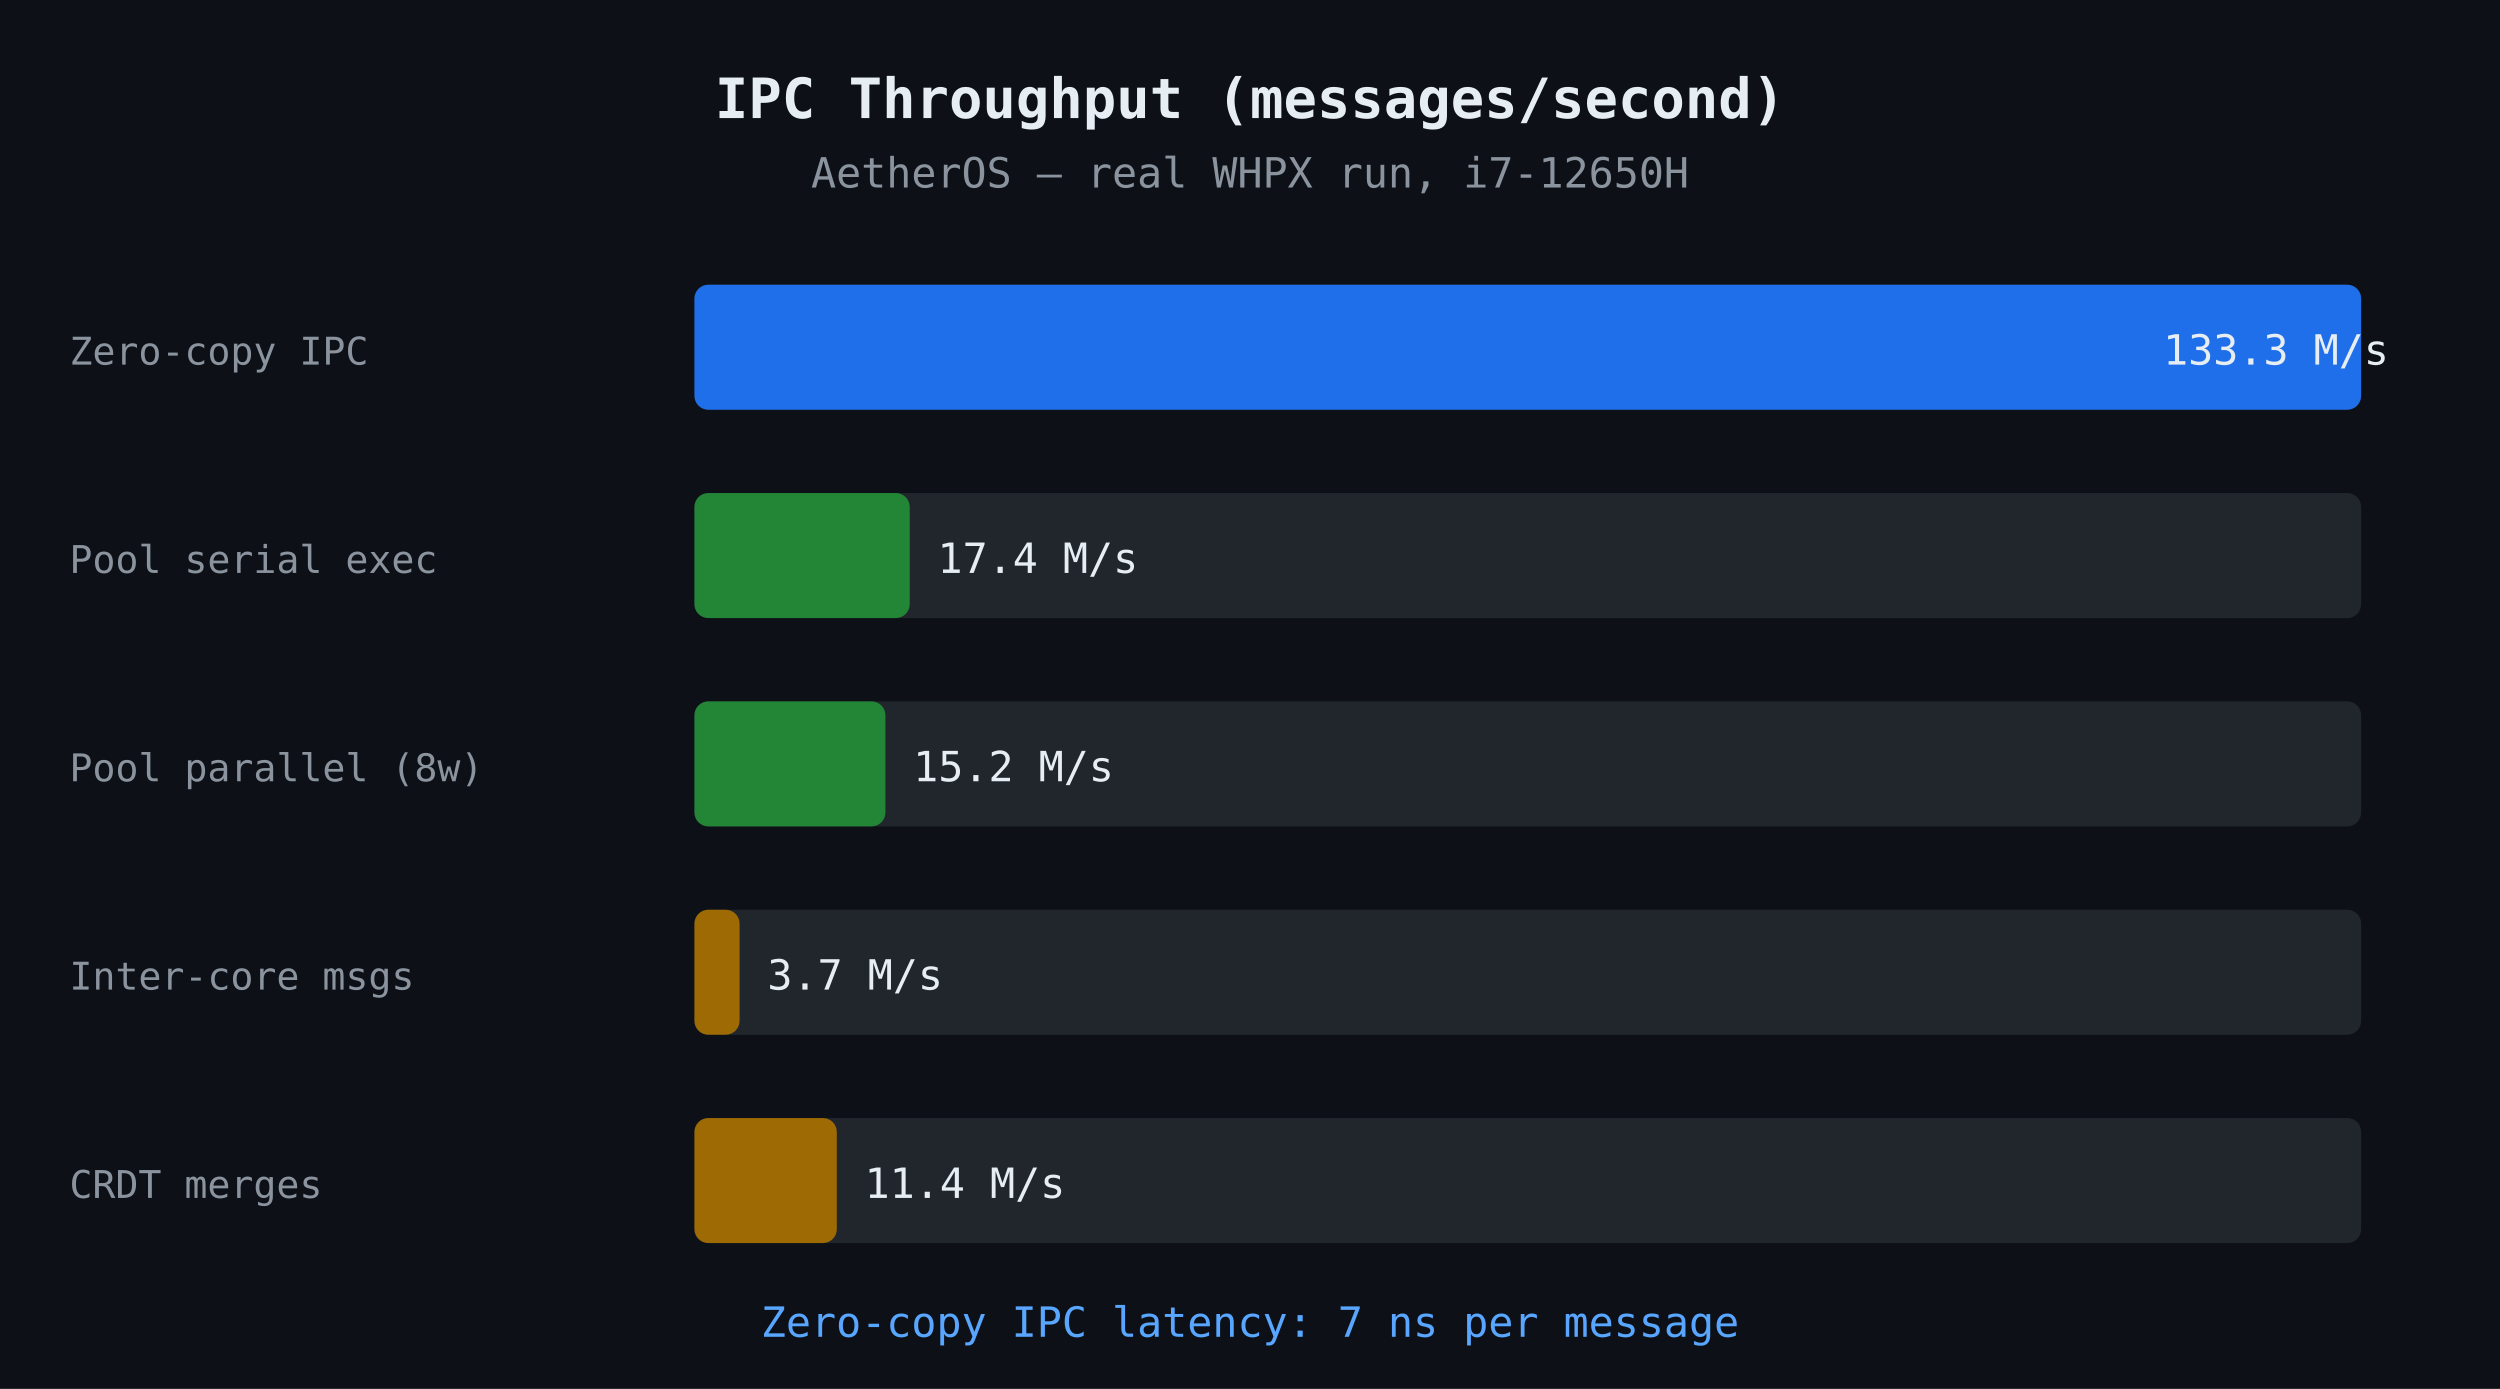
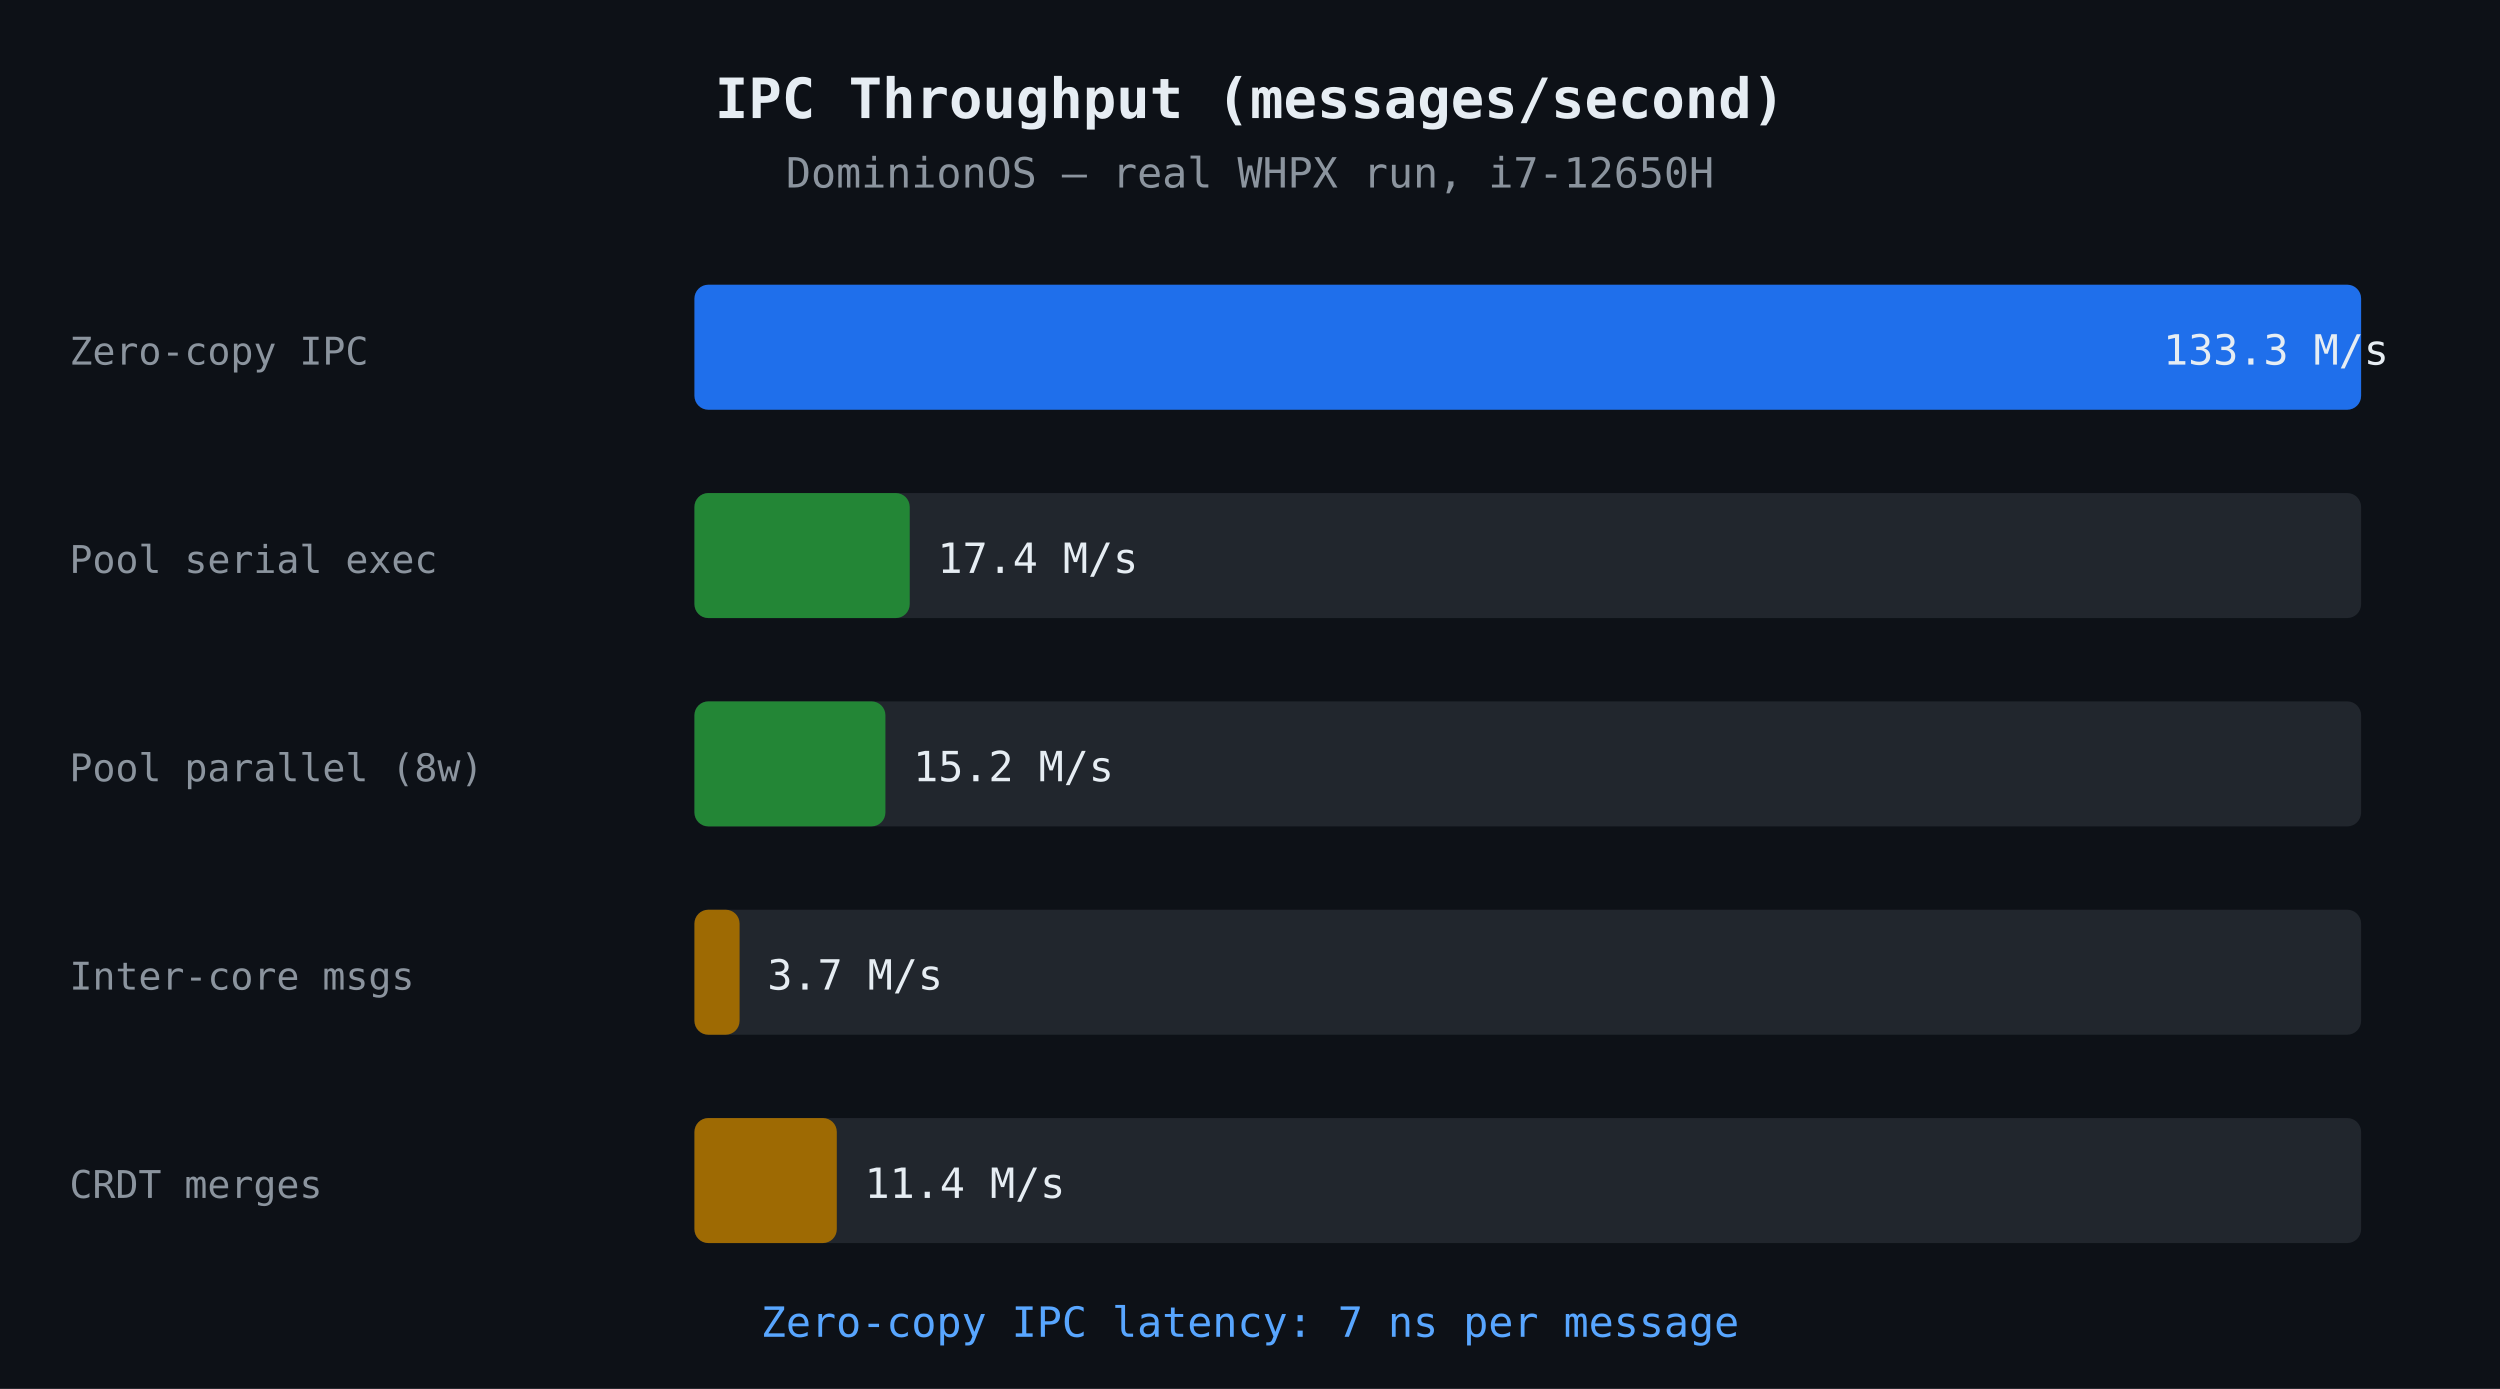
<svg xmlns="http://www.w3.org/2000/svg" width="720" height="400" font-family="monospace,sans-serif">
  <rect width="720" height="400" fill="#0d1117" />
  <text x="360" y="34" text-anchor="middle" fill="#e6edf3" font-size="16" font-weight="bold">IPC Throughput (messages/second)</text>
-   <text x="360" y="54" text-anchor="middle" fill="#8b949e" font-size="12">AetherOS — real WHPX run, i7-12650H</text>
+   <text x="360" y="54" text-anchor="middle" fill="#8b949e" font-size="12">DominionOS — real WHPX run, i7-12650H</text>
  <text x="20" y="105" fill="#8b949e" font-size="11">Zero-copy IPC</text>
  <text x="20" y="165" fill="#8b949e" font-size="11">Pool serial exec</text>
  <text x="20" y="225" fill="#8b949e" font-size="11">Pool parallel (8w)</text>
  <text x="20" y="285" fill="#8b949e" font-size="11">Inter-core msgs</text>
  <text x="20" y="345" fill="#8b949e" font-size="11">CRDT merges</text>
  <rect x="200" y="82" width="480" height="36" rx="4" fill="#21262d" />
  <rect x="200" y="142" width="480" height="36" rx="4" fill="#21262d" />
  <rect x="200" y="202" width="480" height="36" rx="4" fill="#21262d" />
  <rect x="200" y="262" width="480" height="36" rx="4" fill="#21262d" />
  <rect x="200" y="322" width="480" height="36" rx="4" fill="#21262d" />
  <rect x="200" y="82" width="480" height="36" rx="4" fill="#1f6feb" />
  <rect x="200" y="142" width="62" height="36" rx="4" fill="#238636" />
  <rect x="200" y="202" width="55" height="36" rx="4" fill="#238636" />
  <rect x="200" y="262" width="13" height="36" rx="4" fill="#9e6a03" />
  <rect x="200" y="322" width="41" height="36" rx="4" fill="#9e6a03" />
  <text x="688" y="105" fill="#e6edf3" font-size="12" text-anchor="end">133.3 M/s</text>
  <text x="270" y="165" fill="#e6edf3" font-size="12">17.4 M/s</text>
  <text x="263" y="225" fill="#e6edf3" font-size="12">15.2 M/s</text>
  <text x="221" y="285" fill="#e6edf3" font-size="12">3.7 M/s</text>
  <text x="249" y="345" fill="#e6edf3" font-size="12">11.4 M/s</text>
  <text x="360" y="385" text-anchor="middle" fill="#58a6ff" font-size="12">Zero-copy IPC latency: 7 ns per message</text>
</svg>
